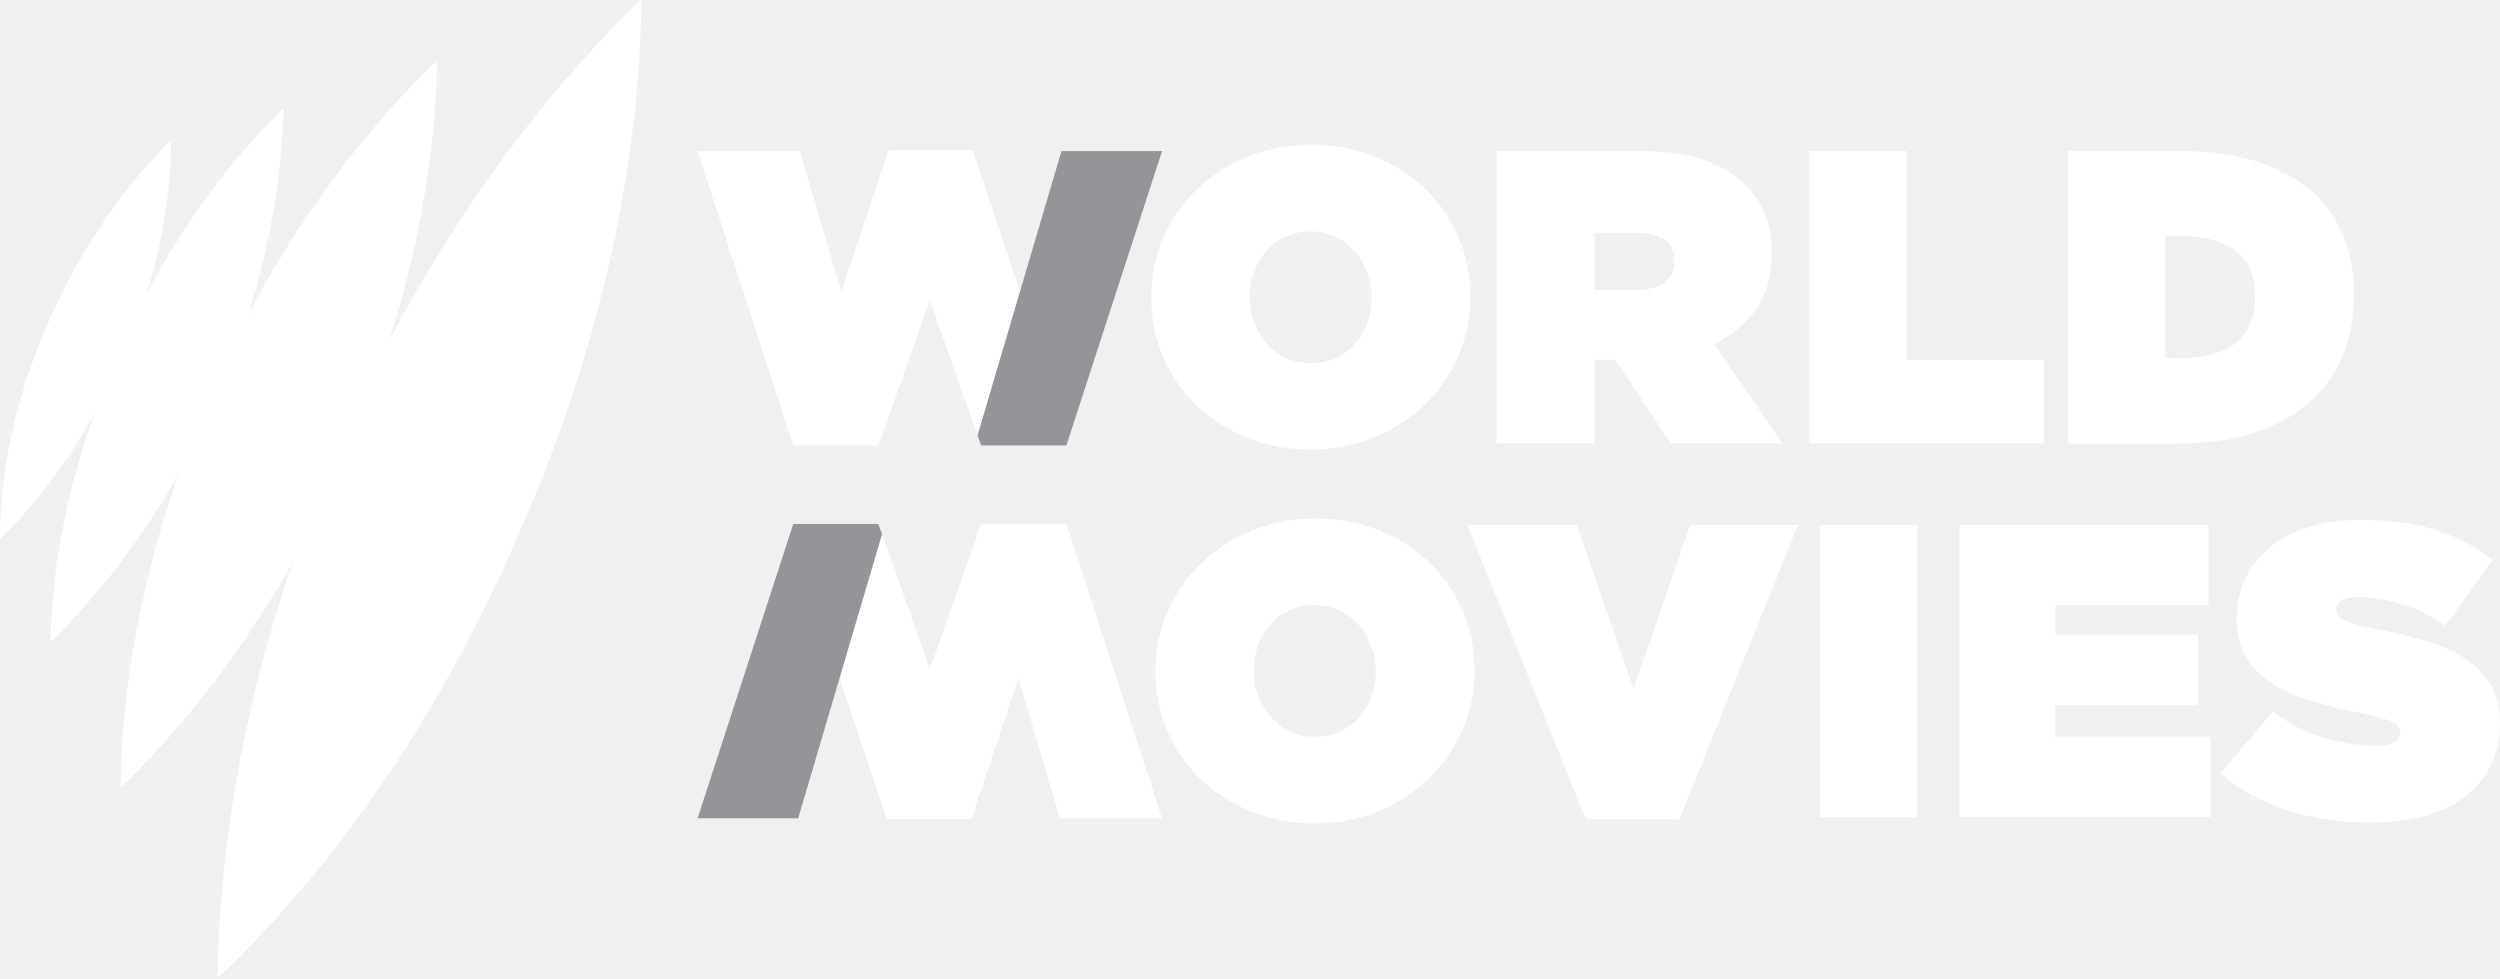
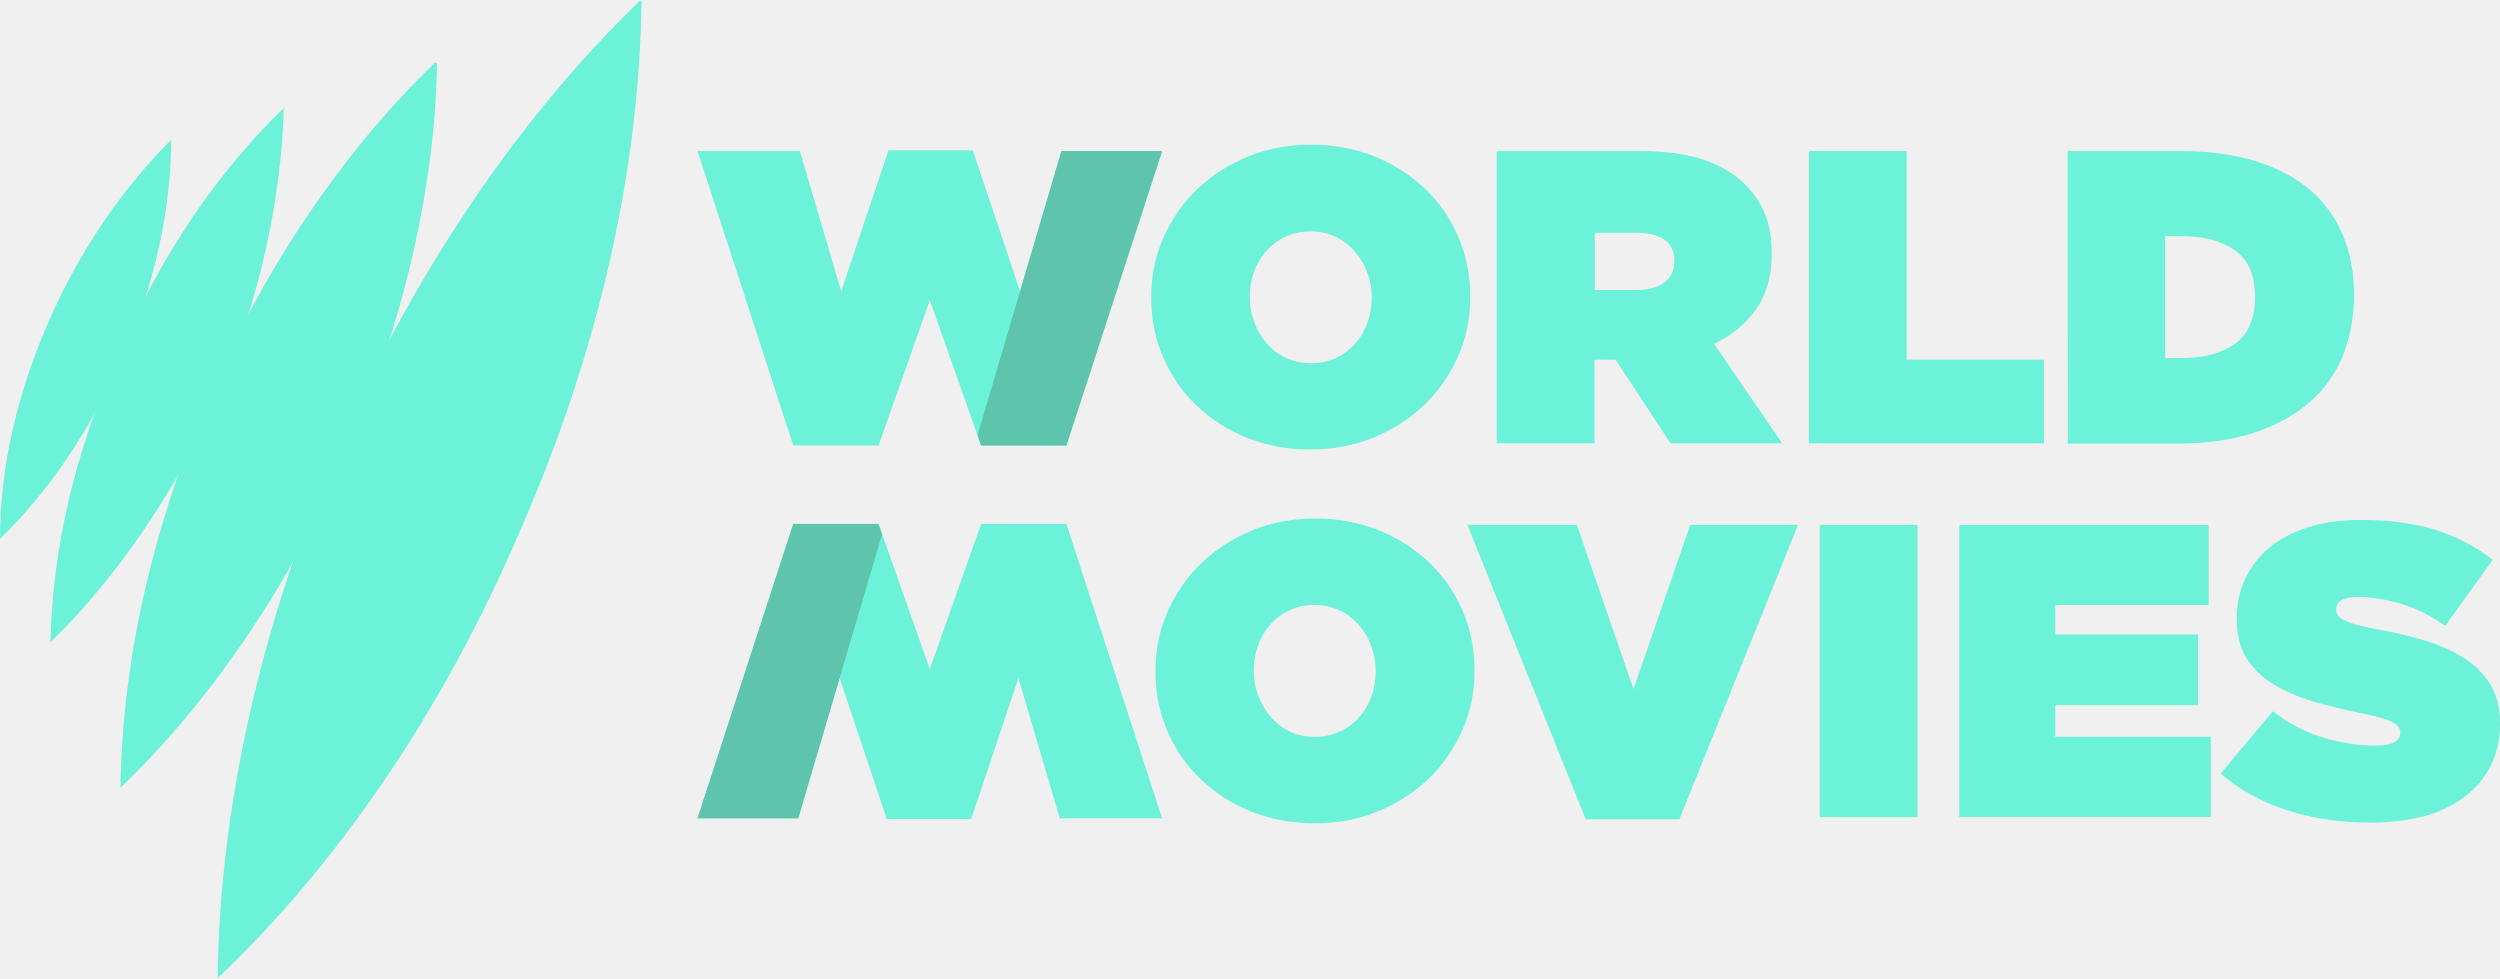
<svg xmlns="http://www.w3.org/2000/svg" width="800" height="313" space="preserve" version="1.1" viewBox="0 0 800 313">
-   <g transform="matrix(1.7234 0 0 1.7234 -158.67 920.08)" fill="#fff">
-     <g transform="matrix(1.4437 0 0 1.4437 -105.43 -917.76)" fill="#fff">
+   <g transform="matrix(1.7234 0 0 1.7234 -158.67 920.08)">
+     <g transform="matrix(1.4437 0 0 1.4437 -105.43 -917.76)" fill="#6cf2d8">
      <path class="st0" d="m136.8 335.2c6.2-6 11.7-14 15.8-23.5 4.2-9.5 6.2-19 6.2-27.8-6 6-11.7 14-15.8 23.5-4.2 9.6-6.2 19.1-6.2 27.8" />
      <path class="st0" d="m143.3 348.5c8.2-8 15.8-18.8 21.5-31.5 5.5-12.8 8.2-25.8 8.5-37.2-8.3 8-15.8 18.8-21.2 31.5-5.8 12.9-8.6 25.7-8.8 37.2" />
      <path class="st0" d="m152.3 367.2c11.2-10.7 21.5-25.5 29-42.7s11.5-35 11.7-50.5h-0.3c-11.2 10.8-21.5 25.5-29 42.8s-11.2 34.7-11.4 50.4" />
      <path class="st0" d="m164.8 391.7c15.3-14.5 29-34.3 39-57.8 10.3-23.5 15.3-47 15.5-68l-0.3 0.2c-15 14.5-28.7 34.2-39 57.8-10 23.1-15 46.8-15.2 67.8" />
    </g>
  </g>
-   <g transform="matrix(.75615 0 0 .75615 -.0018707 .17249)">
-     <path d="m491.8 346.1h-43.3l-17.5-59.4-20 59.7h-35.7l-20-59.7-17.5 59.4h-42.6l40.5-124.6h36.1l21.7 61.5 21.7-61.5h36.1z" fill="#fff" />
-     <path d="m556.3 348.2c-9.5 0-18.4-1.7-26.6-4.9-8.2-3.3-15.3-7.8-21.4-13.6s-10.8-12.6-14.2-20.4-5.1-16.2-5.1-25.2v-0.4c0-9 1.7-17.3 5.2-25.2 3.5-7.8 8.2-14.7 14.3-20.5s13.2-10.4 21.5-13.8c8.2-3.4 17.1-5 26.7-5s18.4 1.7 26.6 4.9c8.2 3.3 15.3 7.8 21.4 13.6s10.8 12.6 14.2 20.4 5.1 16.2 5.1 25.2v0.4c0 9-1.7 17.4-5.2 25.2s-8.3 14.7-14.3 20.5c-6.1 5.8-13.2 10.4-21.5 13.8s-17.2 5-26.7 5zm0.3-36.6c3.9 0 7.4-0.8 10.6-2.3s5.9-3.6 8.1-6.1 3.9-5.4 5.1-8.7 1.8-6.8 1.8-10.4v-0.4c0-3.6-0.6-7.2-1.9-10.5-1.2-3.4-3-6.3-5.2-8.9s-5-4.7-8.1-6.2c-3.2-1.5-6.8-2.3-10.8-2.3-3.9 0-7.4 0.8-10.6 2.3s-5.9 3.6-8.1 6.1-4 5.5-5.1 8.7c-1.2 3.3-1.8 6.8-1.8 10.4v0.4c0 3.7 0.6 7.2 1.9 10.5s3 6.3 5.2 8.9 4.9 4.7 8.1 6.2c3.2 1.6 6.8 2.3 10.8 2.3z" fill="#fff" />
-     <path d="m621 221.9h46.3l24 69.5 24-69.5h45.6l-50.2 124.6h-39.6z" fill="#fff" />
-     <path d="m770.1 221.9h41.4v123.7h-41.4z" fill="#fff" />
-     <path d="m829.2 221.9h105.5v33.9h-64.9v12.5h60.4v29.9h-60.4v13.4h65.8v33.9h-106.4z" fill="#fff" />
-     <path d="m1003.3 347.9c-12.6 0-24.4-1.7-35.3-5.2s-20.3-8.7-28.2-15.6l22.1-26.3c6.7 5.2 13.8 8.9 21.2 11.1s14.8 3.4 22.1 3.4c3.8 0 6.5-0.5 8.1-1.4s2.5-2.2 2.5-3.9v-0.4c0-1.8-1.2-3.2-3.6-4.4s-6.9-2.4-13.5-3.7c-7-1.4-13.6-3.1-19.9-4.9-6.3-1.9-11.8-4.3-16.6-7.2s-8.6-6.6-11.4-11-4.2-9.9-4.2-16.5v-0.4c0-5.9 1.1-11.4 3.4-16.4 2.3-5.1 5.7-9.5 10.1-13.3s9.9-6.7 16.4-8.8 14.1-3.2 22.5-3.2c12 0 22.5 1.4 31.6 4.2 9 2.8 17.1 7.1 24.3 12.7l-20.1 27.9c-5.9-4.2-12.1-7.3-18.6-9.3-6.5-1.9-12.7-2.9-18.5-2.9-3.1 0-5.3 0.5-6.8 1.4s-2.2 2.2-2.2 3.7v0.4c0 0.8 0.2 1.6 0.7 2.3s1.3 1.4 2.6 2c1.2 0.6 2.9 1.3 5 1.9s4.8 1.2 8.1 1.8c7.9 1.4 15.1 3.1 21.6 5.1s12 4.6 16.7 7.7 8.2 6.9 10.8 11.2c2.5 4.4 3.8 9.7 3.8 15.9v0.4c0 6.5-1.3 12.3-3.9 17.5s-6.2 9.6-11 13.2c-4.7 3.6-10.5 6.4-17.2 8.3-6.9 1.7-14.4 2.7-22.6 2.7z" fill="#fff" />
-     <path d="m335.7 221.5-40.5 124.6h42.6l35.5-120.3-1.6-4.3z" fill="#939598" />
+   <g transform="matrix(.75615 0 0 .75615 -.0018691 .17249)">
+     <path class="st0" d="m491.8 346.1h-43.3l-17.5-59.4-20 59.7h-35.7l-20-59.7-17.5 59.4h-42.6l40.5-124.6h36.1l21.7 61.5 21.7-61.5h36.1z" fill="#6cf2d8" />
+     <path class="st0" d="m556.3 348.2c-9.5 0-18.4-1.7-26.6-4.9-8.2-3.3-15.3-7.8-21.4-13.6s-10.8-12.6-14.2-20.4-5.1-16.2-5.1-25.2v-0.4c0-9 1.7-17.3 5.2-25.2 3.5-7.8 8.2-14.7 14.3-20.5s13.2-10.4 21.5-13.8c8.2-3.4 17.1-5 26.7-5s18.4 1.7 26.6 4.9c8.2 3.3 15.3 7.8 21.4 13.6s10.8 12.6 14.2 20.4 5.1 16.2 5.1 25.2v0.4c0 9-1.7 17.4-5.2 25.2s-8.3 14.7-14.3 20.5c-6.1 5.8-13.2 10.4-21.5 13.8s-17.2 5-26.7 5zm0.3-36.6c3.9 0 7.4-0.8 10.6-2.3s5.9-3.6 8.1-6.1 3.9-5.4 5.1-8.7 1.8-6.8 1.8-10.4v-0.4c0-3.6-0.6-7.2-1.9-10.5-1.2-3.4-3-6.3-5.2-8.9s-5-4.7-8.1-6.2c-3.2-1.5-6.8-2.3-10.8-2.3-3.9 0-7.4 0.8-10.6 2.3s-5.9 3.6-8.1 6.1-4 5.5-5.1 8.7c-1.2 3.3-1.8 6.8-1.8 10.4v0.4c0 3.7 0.6 7.2 1.9 10.5s3 6.3 5.2 8.9 4.9 4.7 8.1 6.2c3.2 1.6 6.8 2.3 10.8 2.3z" fill="#6cf2d8" />
+     <path class="st0" d="m621 221.9h46.3l24 69.5 24-69.5h45.6l-50.2 124.6h-39.6z" fill="#6cf2d8" />
+     <path class="st0" d="m770.1 221.9h41.4v123.7h-41.4z" fill="#6cf2d8" />
+     <path class="st0" d="m829.2 221.9h105.5v33.9h-64.9v12.5h60.4v29.9h-60.4v13.4h65.8v33.9h-106.4z" fill="#6cf2d8" />
+     <path class="st0" d="m1003.3 347.9c-12.6 0-24.4-1.7-35.3-5.2s-20.3-8.7-28.2-15.6l22.1-26.3c6.7 5.2 13.8 8.9 21.2 11.1s14.8 3.4 22.1 3.4c3.8 0 6.5-0.5 8.1-1.4s2.5-2.2 2.5-3.9v-0.4c0-1.8-1.2-3.2-3.6-4.4s-6.9-2.4-13.5-3.7c-7-1.4-13.6-3.1-19.9-4.9-6.3-1.9-11.8-4.3-16.6-7.2s-8.6-6.6-11.4-11-4.2-9.9-4.2-16.5v-0.4c0-5.9 1.1-11.4 3.4-16.4 2.3-5.1 5.7-9.5 10.1-13.3s9.9-6.7 16.4-8.8 14.1-3.2 22.5-3.2c12 0 22.5 1.4 31.6 4.2 9 2.8 17.1 7.1 24.3 12.7l-20.1 27.9c-5.9-4.2-12.1-7.3-18.6-9.3-6.5-1.9-12.7-2.9-18.5-2.9-3.1 0-5.3 0.5-6.8 1.4s-2.2 2.2-2.2 3.7v0.4c0 0.8 0.2 1.6 0.7 2.3s1.3 1.4 2.6 2c1.2 0.6 2.9 1.3 5 1.9s4.8 1.2 8.1 1.8c7.9 1.4 15.1 3.1 21.6 5.1s12 4.6 16.7 7.7 8.2 6.9 10.8 11.2c2.5 4.4 3.8 9.7 3.8 15.9v0.4c0 6.5-1.3 12.3-3.9 17.5s-6.2 9.6-11 13.2c-4.7 3.6-10.5 6.4-17.2 8.3-6.9 1.7-14.4 2.7-22.6 2.7z" fill="#6cf2d8" />
+     <polygon class="st1" points="373.3 225.8 371.7 221.5 335.7 221.5 295.2 346.1 337.8 346.1" fill="#5ec4ac" />
  </g>
-   <g transform="matrix(.75615 0 0 .75615 -.0018707 .17249)">
-     <path d="m295.2 63.7h43.3l17.5 59.4 20-59.7h35.7l20 59.7 17.5-59.4h42.6l-40.5 124.6h-36.1l-21.7-61.5-21.7 61.5h-36.1z" fill="#fff" />
-     <path d="m554.5 190c-9.5 0-18.4-1.7-26.6-4.9-8.2-3.3-15.3-7.8-21.4-13.6s-10.8-12.6-14.2-20.4-5.1-16.2-5.1-25.2v-0.4c0-9 1.7-17.3 5.2-25.2 3.5-7.8 8.2-14.7 14.3-20.5s13.2-10.4 21.5-13.8c8.2-3.4 17.1-5 26.7-5s18.4 1.7 26.6 4.9c8.2 3.3 15.3 7.8 21.4 13.6s10.8 12.6 14.2 20.4 5.1 16.2 5.1 25.2v0.4c0 9-1.7 17.4-5.2 25.2s-8.3 14.7-14.3 20.5c-6.1 5.8-13.2 10.4-21.5 13.8s-17.2 5-26.7 5zm0.4-36.5c3.9 0 7.4-0.8 10.6-2.3s5.9-3.6 8.1-6.1 3.9-5.4 5.1-8.7 1.8-6.8 1.8-10.4v-0.4c0-3.7-0.6-7.2-1.9-10.5-1.2-3.4-3-6.3-5.2-8.9s-5-4.7-8.1-6.2c-3.2-1.5-6.8-2.3-10.8-2.3-3.9 0-7.4 0.8-10.6 2.3s-5.9 3.6-8.1 6.1-4 5.5-5.1 8.7c-1.2 3.3-1.8 6.8-1.8 10.4v0.4c0 3.7 0.6 7.2 1.9 10.5 1.2 3.4 3 6.3 5.2 8.9s4.9 4.7 8.1 6.2 6.7 2.3 10.8 2.3z" fill="#fff" />
-     <path d="m633.5 63.7h60.5c11.1 0 20.2 1.3 27.3 3.8s12.9 6 17.2 10.3c3.8 3.8 6.6 8 8.5 12.7s2.8 10.3 2.8 16.6v0.4c0 9.1-2.2 16.7-6.5 23-4.4 6.2-10.3 11.2-17.9 14.8l28.8 42.1h-47.2l-23.3-35.4h-8.9v35.4h-41.4v-123.7zm59.2 58.8c4.9 0 8.8-1.1 11.7-3.2 2.8-2.1 4.2-5.1 4.2-8.8v-0.4c0-4-1.4-7-4.2-8.9s-6.7-2.9-11.5-2.9h-18v24.2z" fill="#fff" />
-     <path d="m765.5 63.7h41.4v88.3h58.1v35.4h-99.5z" fill="#fff" />
-     <path d="m875 63.7h47.4c12.3 0 23 1.4 32.3 4.3 9.2 2.9 16.9 7 23.1 12.3 6.1 5.3 10.7 11.7 13.8 19.2s4.6 15.8 4.6 25v0.4c0 9.2-1.6 17.6-4.7 25.3s-7.8 14.3-14.1 19.8-14.1 9.8-23.5 12.9-20.3 4.6-32.8 4.6h-46v-123.8zm48.2 87.6c9.5 0 17.1-2 22.7-6.1s8.4-10.6 8.4-19.5v-0.4c0-9-2.8-15.5-8.4-19.5-5.6-4.1-13.2-6.1-22.7-6.1h-6.9v51.6z" fill="#fff" />
-     <path d="m451.3 188.3 40.5-124.6h-42.6l-35.5 120.3 1.5 4.3z" fill="#939598" />
+   <g transform="matrix(.75615 0 0 .75615 -.0018691 .17249)">
+     <path class="st0" d="m295.2 63.7h43.3l17.5 59.4 20-59.7h35.7l20 59.7 17.5-59.4h42.6l-40.5 124.6h-36.1l-21.7-61.5-21.7 61.5h-36.1z" fill="#6cf2d8" />
+     <path class="st0" d="m554.5 190c-9.5 0-18.4-1.7-26.6-4.9-8.2-3.3-15.3-7.8-21.4-13.6s-10.8-12.6-14.2-20.4-5.1-16.2-5.1-25.2v-0.4c0-9 1.7-17.3 5.2-25.2 3.5-7.8 8.2-14.7 14.3-20.5s13.2-10.4 21.5-13.8c8.2-3.4 17.1-5 26.7-5s18.4 1.7 26.6 4.9c8.2 3.3 15.3 7.8 21.4 13.6s10.8 12.6 14.2 20.4 5.1 16.2 5.1 25.2v0.4c0 9-1.7 17.4-5.2 25.2s-8.3 14.7-14.3 20.5c-6.1 5.8-13.2 10.4-21.5 13.8s-17.2 5-26.7 5zm0.4-36.5c3.9 0 7.4-0.8 10.6-2.3s5.9-3.6 8.1-6.1 3.9-5.4 5.1-8.7 1.8-6.8 1.8-10.4v-0.4c0-3.7-0.6-7.2-1.9-10.5-1.2-3.4-3-6.3-5.2-8.9s-5-4.7-8.1-6.2c-3.2-1.5-6.8-2.3-10.8-2.3-3.9 0-7.4 0.8-10.6 2.3s-5.9 3.6-8.1 6.1-4 5.5-5.1 8.7c-1.2 3.3-1.8 6.8-1.8 10.4v0.4c0 3.7 0.6 7.2 1.9 10.5 1.2 3.4 3 6.3 5.2 8.9s4.9 4.7 8.1 6.2 6.7 2.3 10.8 2.3z" fill="#6cf2d8" />
+     <path class="st0" d="m633.5 63.7h60.5c11.1 0 20.2 1.3 27.3 3.8s12.9 6 17.2 10.3c3.8 3.8 6.6 8 8.5 12.7s2.8 10.3 2.8 16.6v0.4c0 9.1-2.2 16.7-6.5 23-4.4 6.2-10.3 11.2-17.9 14.8l28.8 42.1h-47.2l-23.3-35.4h-8.9v35.4h-41.4v-123.7zm59.2 58.8c4.9 0 8.8-1.1 11.7-3.2 2.8-2.1 4.2-5.1 4.2-8.8v-0.4c0-4-1.4-7-4.2-8.9s-6.7-2.9-11.5-2.9h-18v24.2z" fill="#6cf2d8" />
+     <path class="st0" d="m765.5 63.7h41.4v88.3h58.1v35.4h-99.5z" fill="#6cf2d8" />
+     <path class="st0" d="m875 63.7h47.4c12.3 0 23 1.4 32.3 4.3 9.2 2.9 16.9 7 23.1 12.3 6.1 5.3 10.7 11.7 13.8 19.2s4.6 15.8 4.6 25v0.4c0 9.2-1.6 17.6-4.7 25.3s-7.8 14.3-14.1 19.8-14.1 9.8-23.5 12.9-20.3 4.6-32.8 4.6h-46zm48.2 87.6c9.5 0 17.1-2 22.7-6.1s8.4-10.6 8.4-19.5v-0.4c0-9-2.8-15.5-8.4-19.5-5.6-4.1-13.2-6.1-22.7-6.1h-6.9v51.6z" fill="#6cf2d8" />
+     <polygon class="st1" points="413.7 184 415.2 188.3 451.3 188.3 491.8 63.7 449.2 63.7" fill="#5ec4ac" />
  </g>
</svg>
